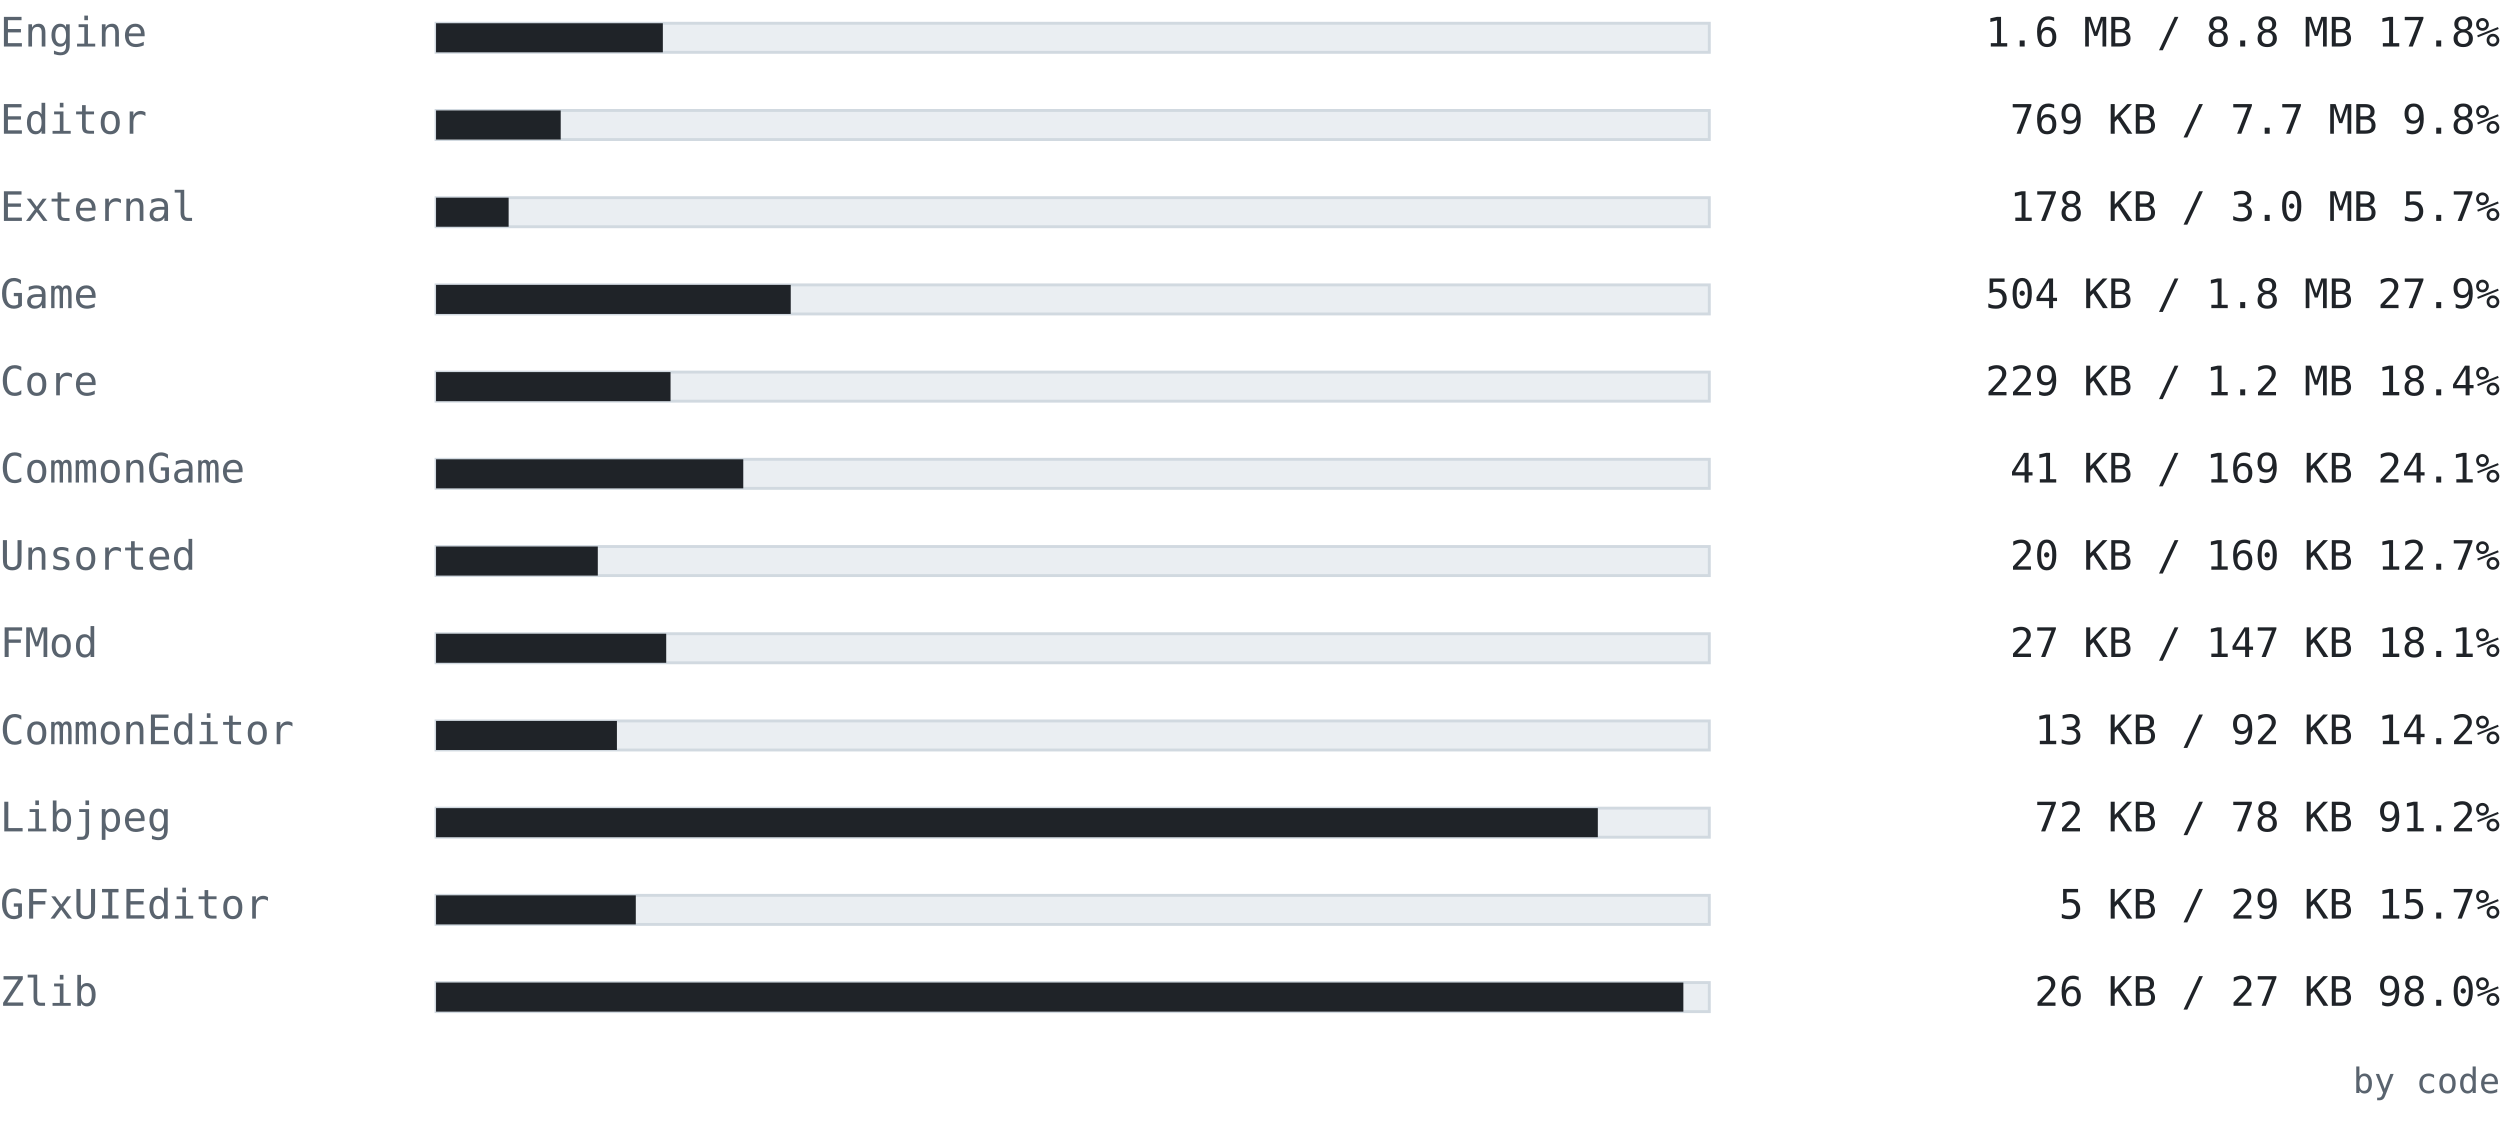
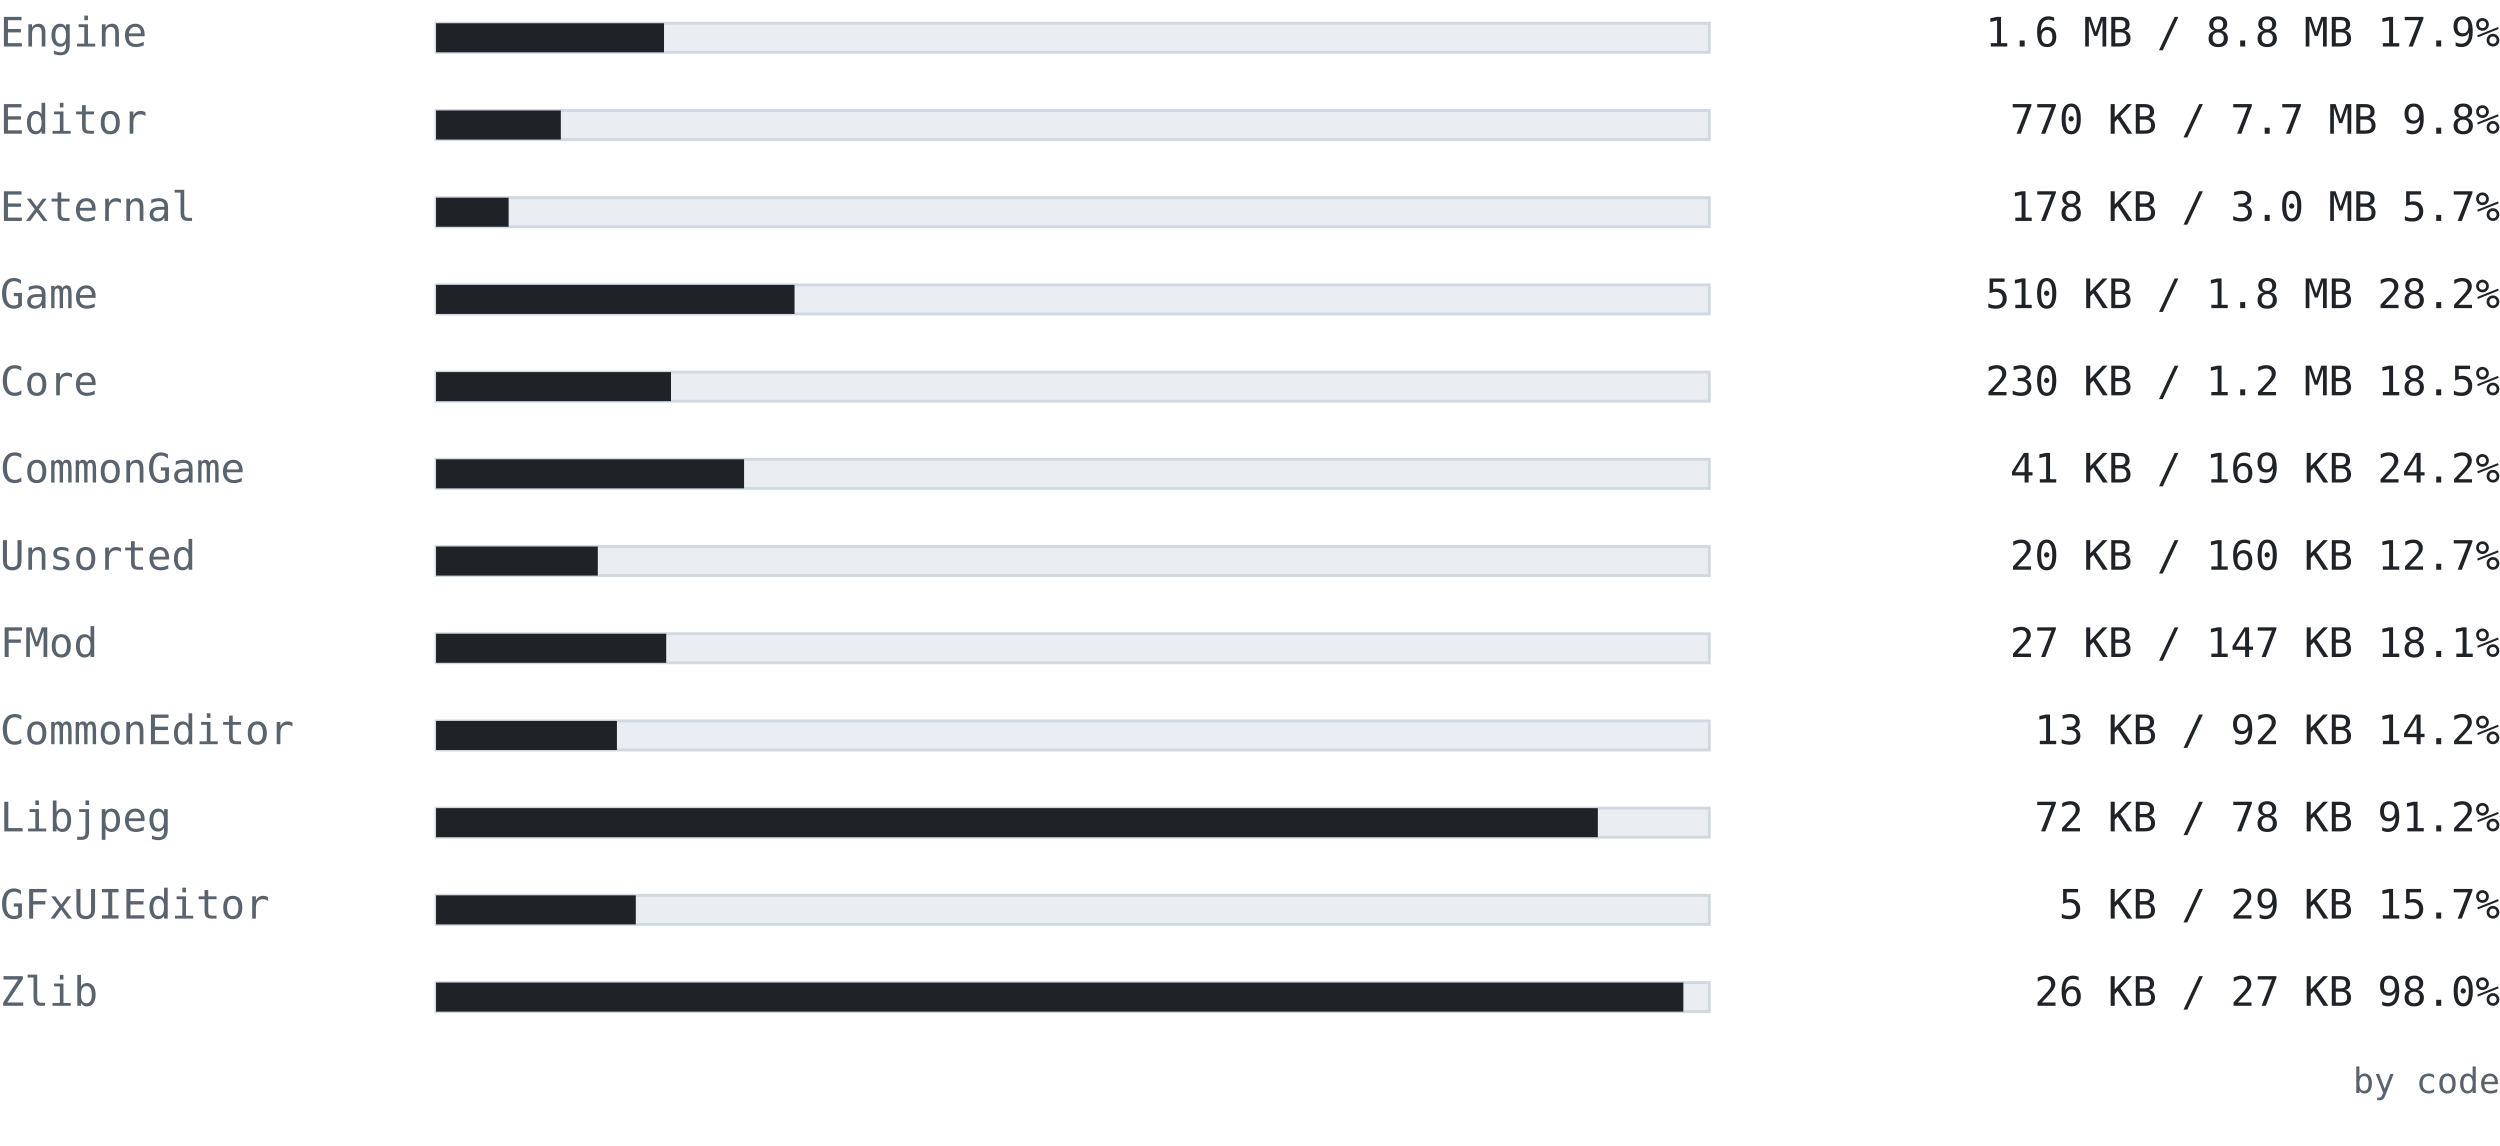
<svg xmlns="http://www.w3.org/2000/svg" width="860" height="394" viewBox="0 0 860 394" font-family="ui-monospace, SFMono-Regular, 'Cascadia Mono', Consolas, 'DejaVu Sans Mono', monospace">
  <text x="0" y="16" font-size="14" fill="#59636e" text-anchor="start" font-weight="normal">Engine</text>
  <rect x="150" y="8" width="438" height="10" fill="#eaeef2" stroke="#d1d9e0" />
-   <rect x="150" y="8" width="78.019" height="10" fill="#1f2328" />
-   <text x="860" y="16" font-size="14" fill="#1f2328" text-anchor="end" font-weight="normal">1.6 MB / 8.8 MB  17.8%</text>
+   <rect x="150" y="8" width="78.42" height="10" fill="#1f2328" />
+   <text x="860" y="16" font-size="14" fill="#1f2328" text-anchor="end" font-weight="normal">1.6 MB / 8.8 MB  17.9%</text>
  <text x="0" y="46" font-size="14" fill="#59636e" text-anchor="start" font-weight="normal">Editor</text>
  <rect x="150" y="38" width="438" height="10" fill="#eaeef2" stroke="#d1d9e0" />
-   <rect x="150" y="38" width="42.885" height="10" fill="#1f2328" />
-   <text x="860" y="46" font-size="14" fill="#1f2328" text-anchor="end" font-weight="normal">769 KB / 7.7 MB  9.8%</text>
+   <rect x="150" y="38" width="42.924" height="10" fill="#1f2328" />
+   <text x="860" y="46" font-size="14" fill="#1f2328" text-anchor="end" font-weight="normal">770 KB / 7.7 MB  9.8%</text>
  <text x="0" y="76" font-size="14" fill="#59636e" text-anchor="start" font-weight="normal">External</text>
  <rect x="150" y="68" width="438" height="10" fill="#eaeef2" stroke="#d1d9e0" />
  <rect x="150" y="68" width="24.972" height="10" fill="#1f2328" />
  <text x="860" y="76" font-size="14" fill="#1f2328" text-anchor="end" font-weight="normal">178 KB / 3.0 MB  5.7%</text>
  <text x="0" y="106" font-size="14" fill="#59636e" text-anchor="start" font-weight="normal">Game</text>
  <rect x="150" y="98" width="438" height="10" fill="#eaeef2" stroke="#d1d9e0" />
-   <rect x="150" y="98" width="122.017" height="10" fill="#1f2328" />
-   <text x="860" y="106" font-size="14" fill="#1f2328" text-anchor="end" font-weight="normal">504 KB / 1.8 MB  27.9%</text>
+   <rect x="150" y="98" width="123.324" height="10" fill="#1f2328" />
+   <text x="860" y="106" font-size="14" fill="#1f2328" text-anchor="end" font-weight="normal">510 KB / 1.8 MB  28.2%</text>
  <text x="0" y="136" font-size="14" fill="#59636e" text-anchor="start" font-weight="normal">Core</text>
  <rect x="150" y="128" width="438" height="10" fill="#eaeef2" stroke="#d1d9e0" />
-   <rect x="150" y="128" width="80.668" height="10" fill="#1f2328" />
-   <text x="860" y="136" font-size="14" fill="#1f2328" text-anchor="end" font-weight="normal">229 KB / 1.2 MB  18.4%</text>
+   <rect x="150" y="128" width="80.826" height="10" fill="#1f2328" />
+   <text x="860" y="136" font-size="14" fill="#1f2328" text-anchor="end" font-weight="normal">230 KB / 1.2 MB  18.5%</text>
  <text x="0" y="166" font-size="14" fill="#59636e" text-anchor="start" font-weight="normal">CommonGame</text>
  <rect x="150" y="158" width="438" height="10" fill="#eaeef2" stroke="#d1d9e0" />
-   <rect x="150" y="158" width="105.685" height="10" fill="#1f2328" />
-   <text x="860" y="166" font-size="14" fill="#1f2328" text-anchor="end" font-weight="normal">41 KB / 169 KB  24.1%</text>
+   <rect x="150" y="158" width="105.962" height="10" fill="#1f2328" />
+   <text x="860" y="166" font-size="14" fill="#1f2328" text-anchor="end" font-weight="normal">41 KB / 169 KB  24.2%</text>
  <text x="0" y="196" font-size="14" fill="#59636e" text-anchor="start" font-weight="normal">Unsorted</text>
  <rect x="150" y="188" width="438" height="10" fill="#eaeef2" stroke="#d1d9e0" />
  <rect x="150" y="188" width="55.645" height="10" fill="#1f2328" />
  <text x="860" y="196" font-size="14" fill="#1f2328" text-anchor="end" font-weight="normal">20 KB / 160 KB  12.7%</text>
  <text x="0" y="226" font-size="14" fill="#59636e" text-anchor="start" font-weight="normal">FMod</text>
  <rect x="150" y="218" width="438" height="10" fill="#eaeef2" stroke="#d1d9e0" />
  <rect x="150" y="218" width="79.178" height="10" fill="#1f2328" />
  <text x="860" y="226" font-size="14" fill="#1f2328" text-anchor="end" font-weight="normal">27 KB / 147 KB  18.1%</text>
  <text x="0" y="256" font-size="14" fill="#59636e" text-anchor="start" font-weight="normal">CommonEditor</text>
  <rect x="150" y="248" width="438" height="10" fill="#eaeef2" stroke="#d1d9e0" />
  <rect x="150" y="248" width="62.221" height="10" fill="#1f2328" />
  <text x="860" y="256" font-size="14" fill="#1f2328" text-anchor="end" font-weight="normal">13 KB / 92 KB  14.2%</text>
  <text x="0" y="286" font-size="14" fill="#59636e" text-anchor="start" font-weight="normal">Libjpeg</text>
  <rect x="150" y="278" width="438" height="10" fill="#eaeef2" stroke="#d1d9e0" />
  <rect x="150" y="278" width="399.653" height="10" fill="#1f2328" />
  <text x="860" y="286" font-size="14" fill="#1f2328" text-anchor="end" font-weight="normal">72 KB / 78 KB  91.2%</text>
  <text x="0" y="316" font-size="14" fill="#59636e" text-anchor="start" font-weight="normal">GFxUIEditor</text>
  <rect x="150" y="308" width="438" height="10" fill="#eaeef2" stroke="#d1d9e0" />
  <rect x="150" y="308" width="68.715" height="10" fill="#1f2328" />
  <text x="860" y="316" font-size="14" fill="#1f2328" text-anchor="end" font-weight="normal">5 KB / 29 KB  15.7%</text>
  <text x="0" y="346" font-size="14" fill="#59636e" text-anchor="start" font-weight="normal">Zlib</text>
  <rect x="150" y="338" width="438" height="10" fill="#eaeef2" stroke="#d1d9e0" />
  <rect x="150" y="338" width="429.075" height="10" fill="#1f2328" />
  <text x="860" y="346" font-size="14" fill="#1f2328" text-anchor="end" font-weight="normal">26 KB / 27 KB  98.0%</text>
  <text x="860" y="376" font-size="12" fill="#59636e" text-anchor="end" font-weight="normal">by code</text>
</svg>
